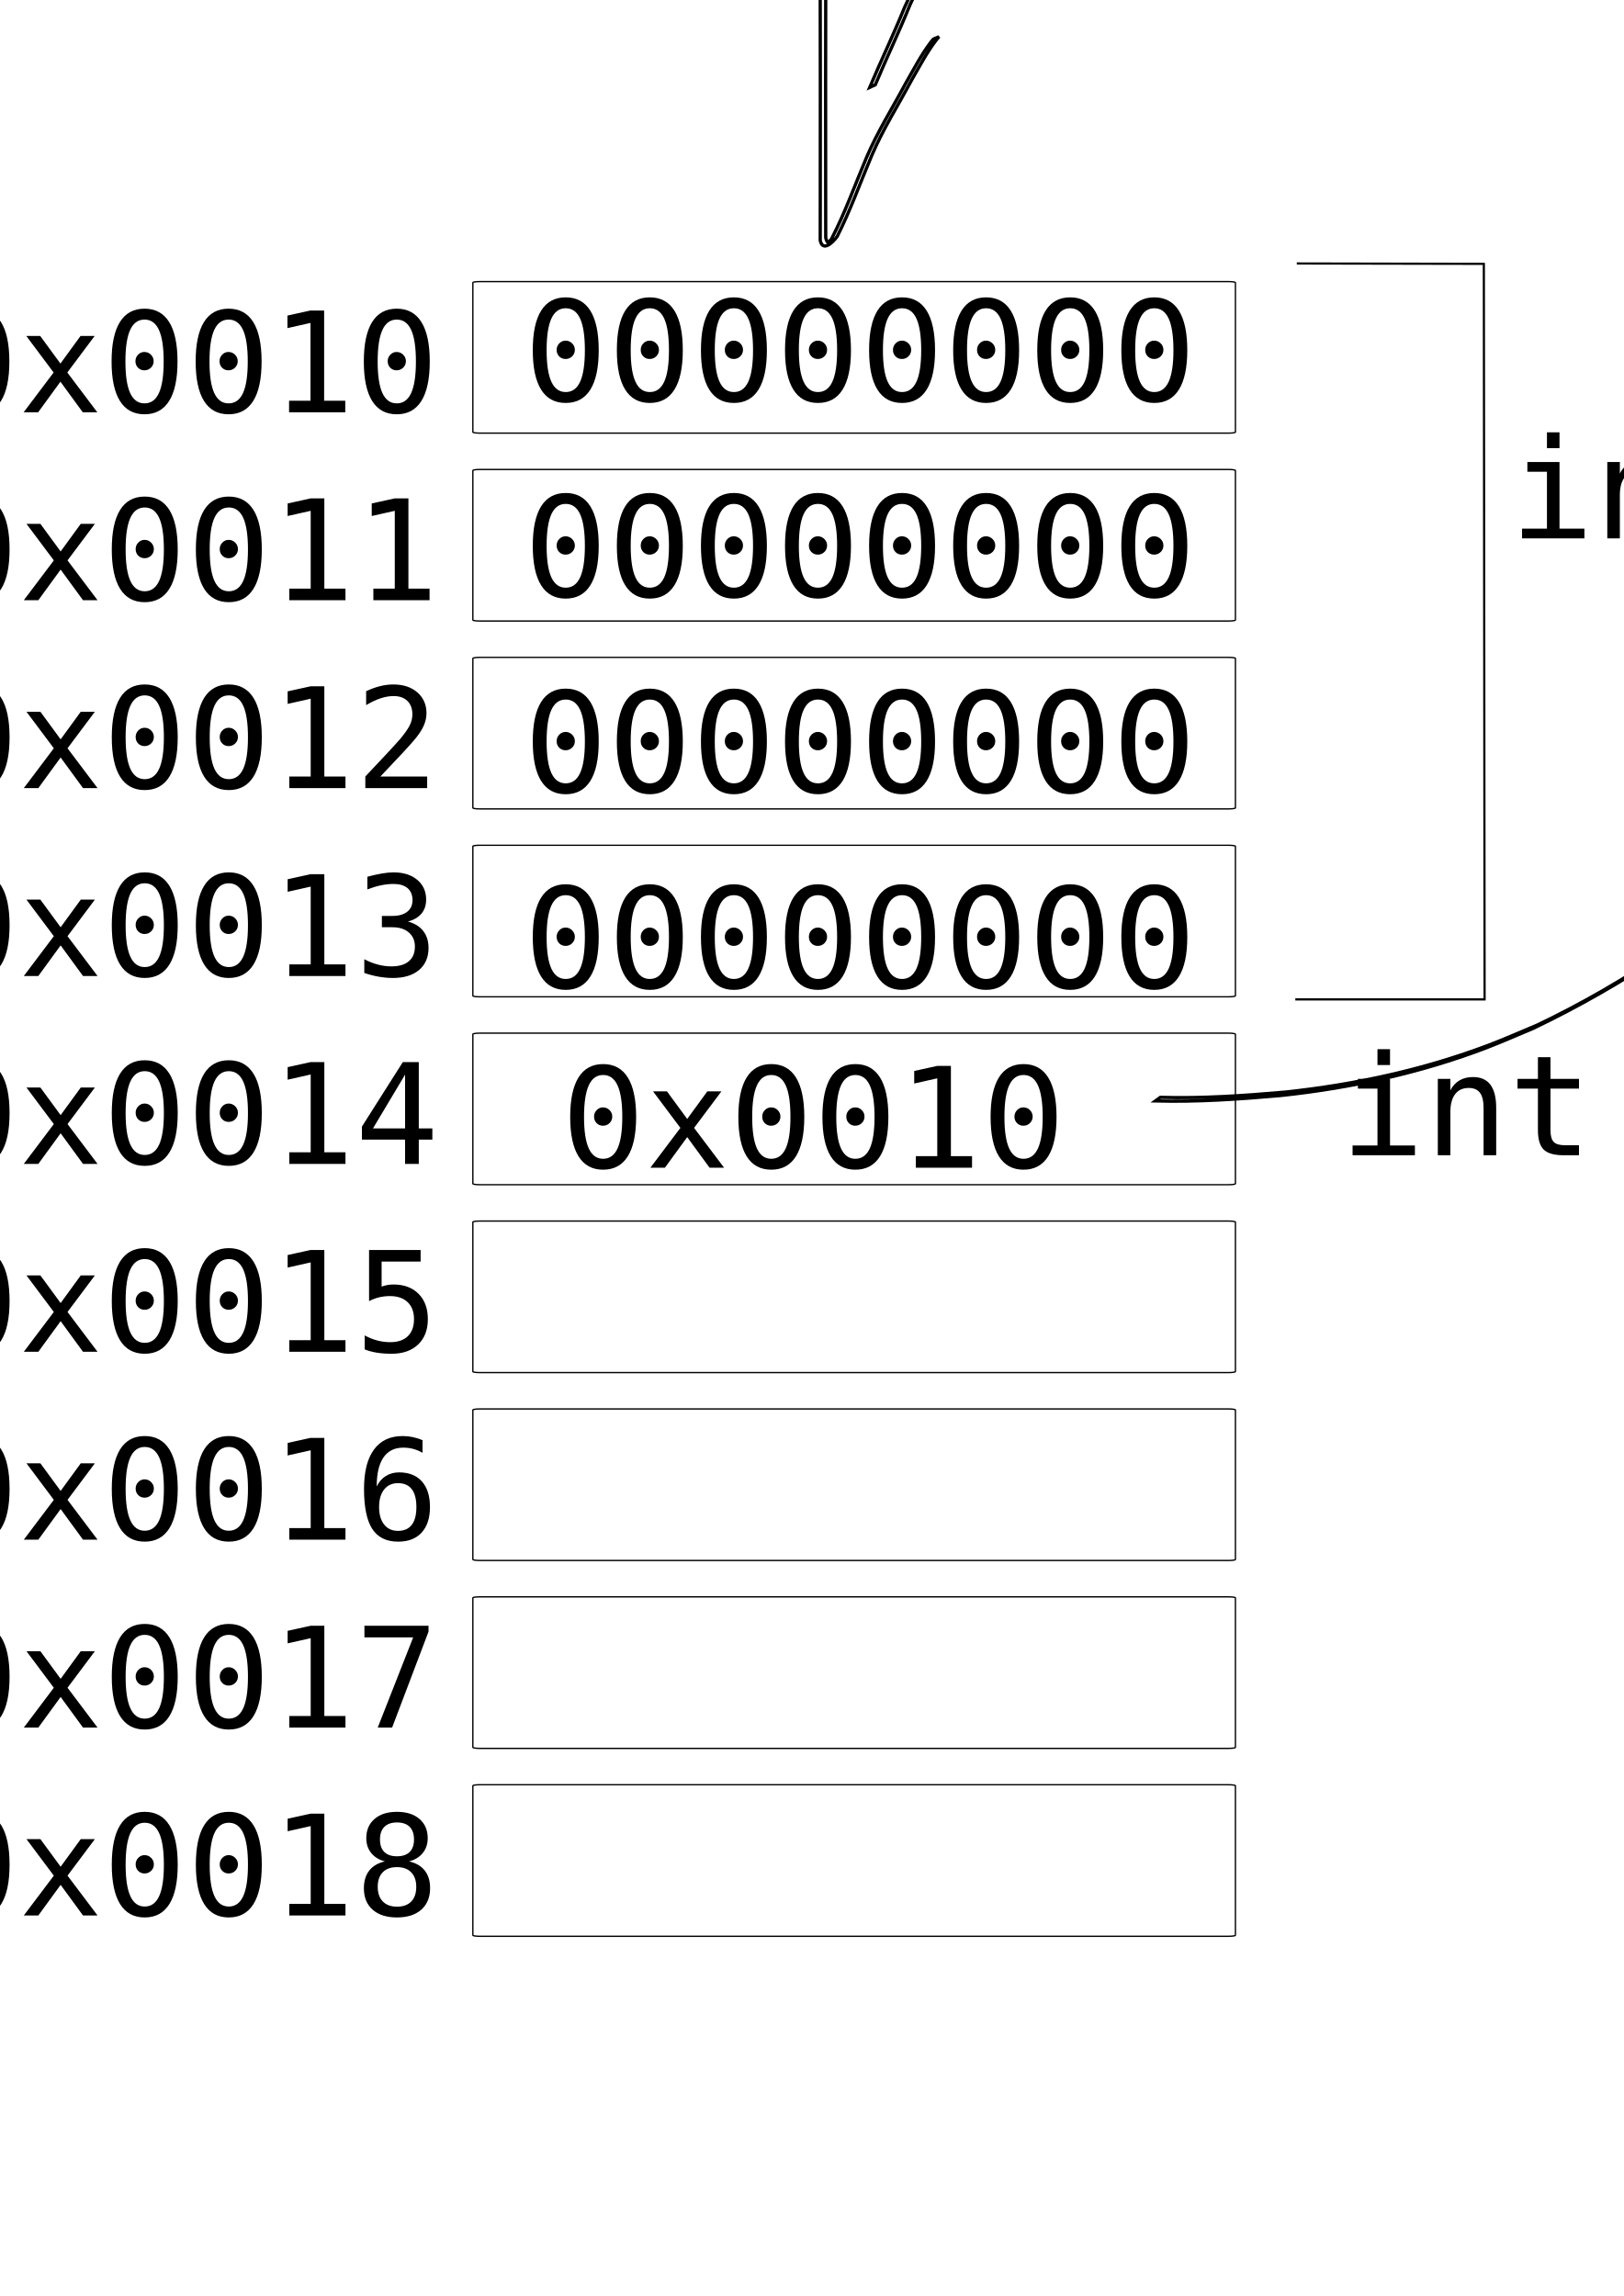
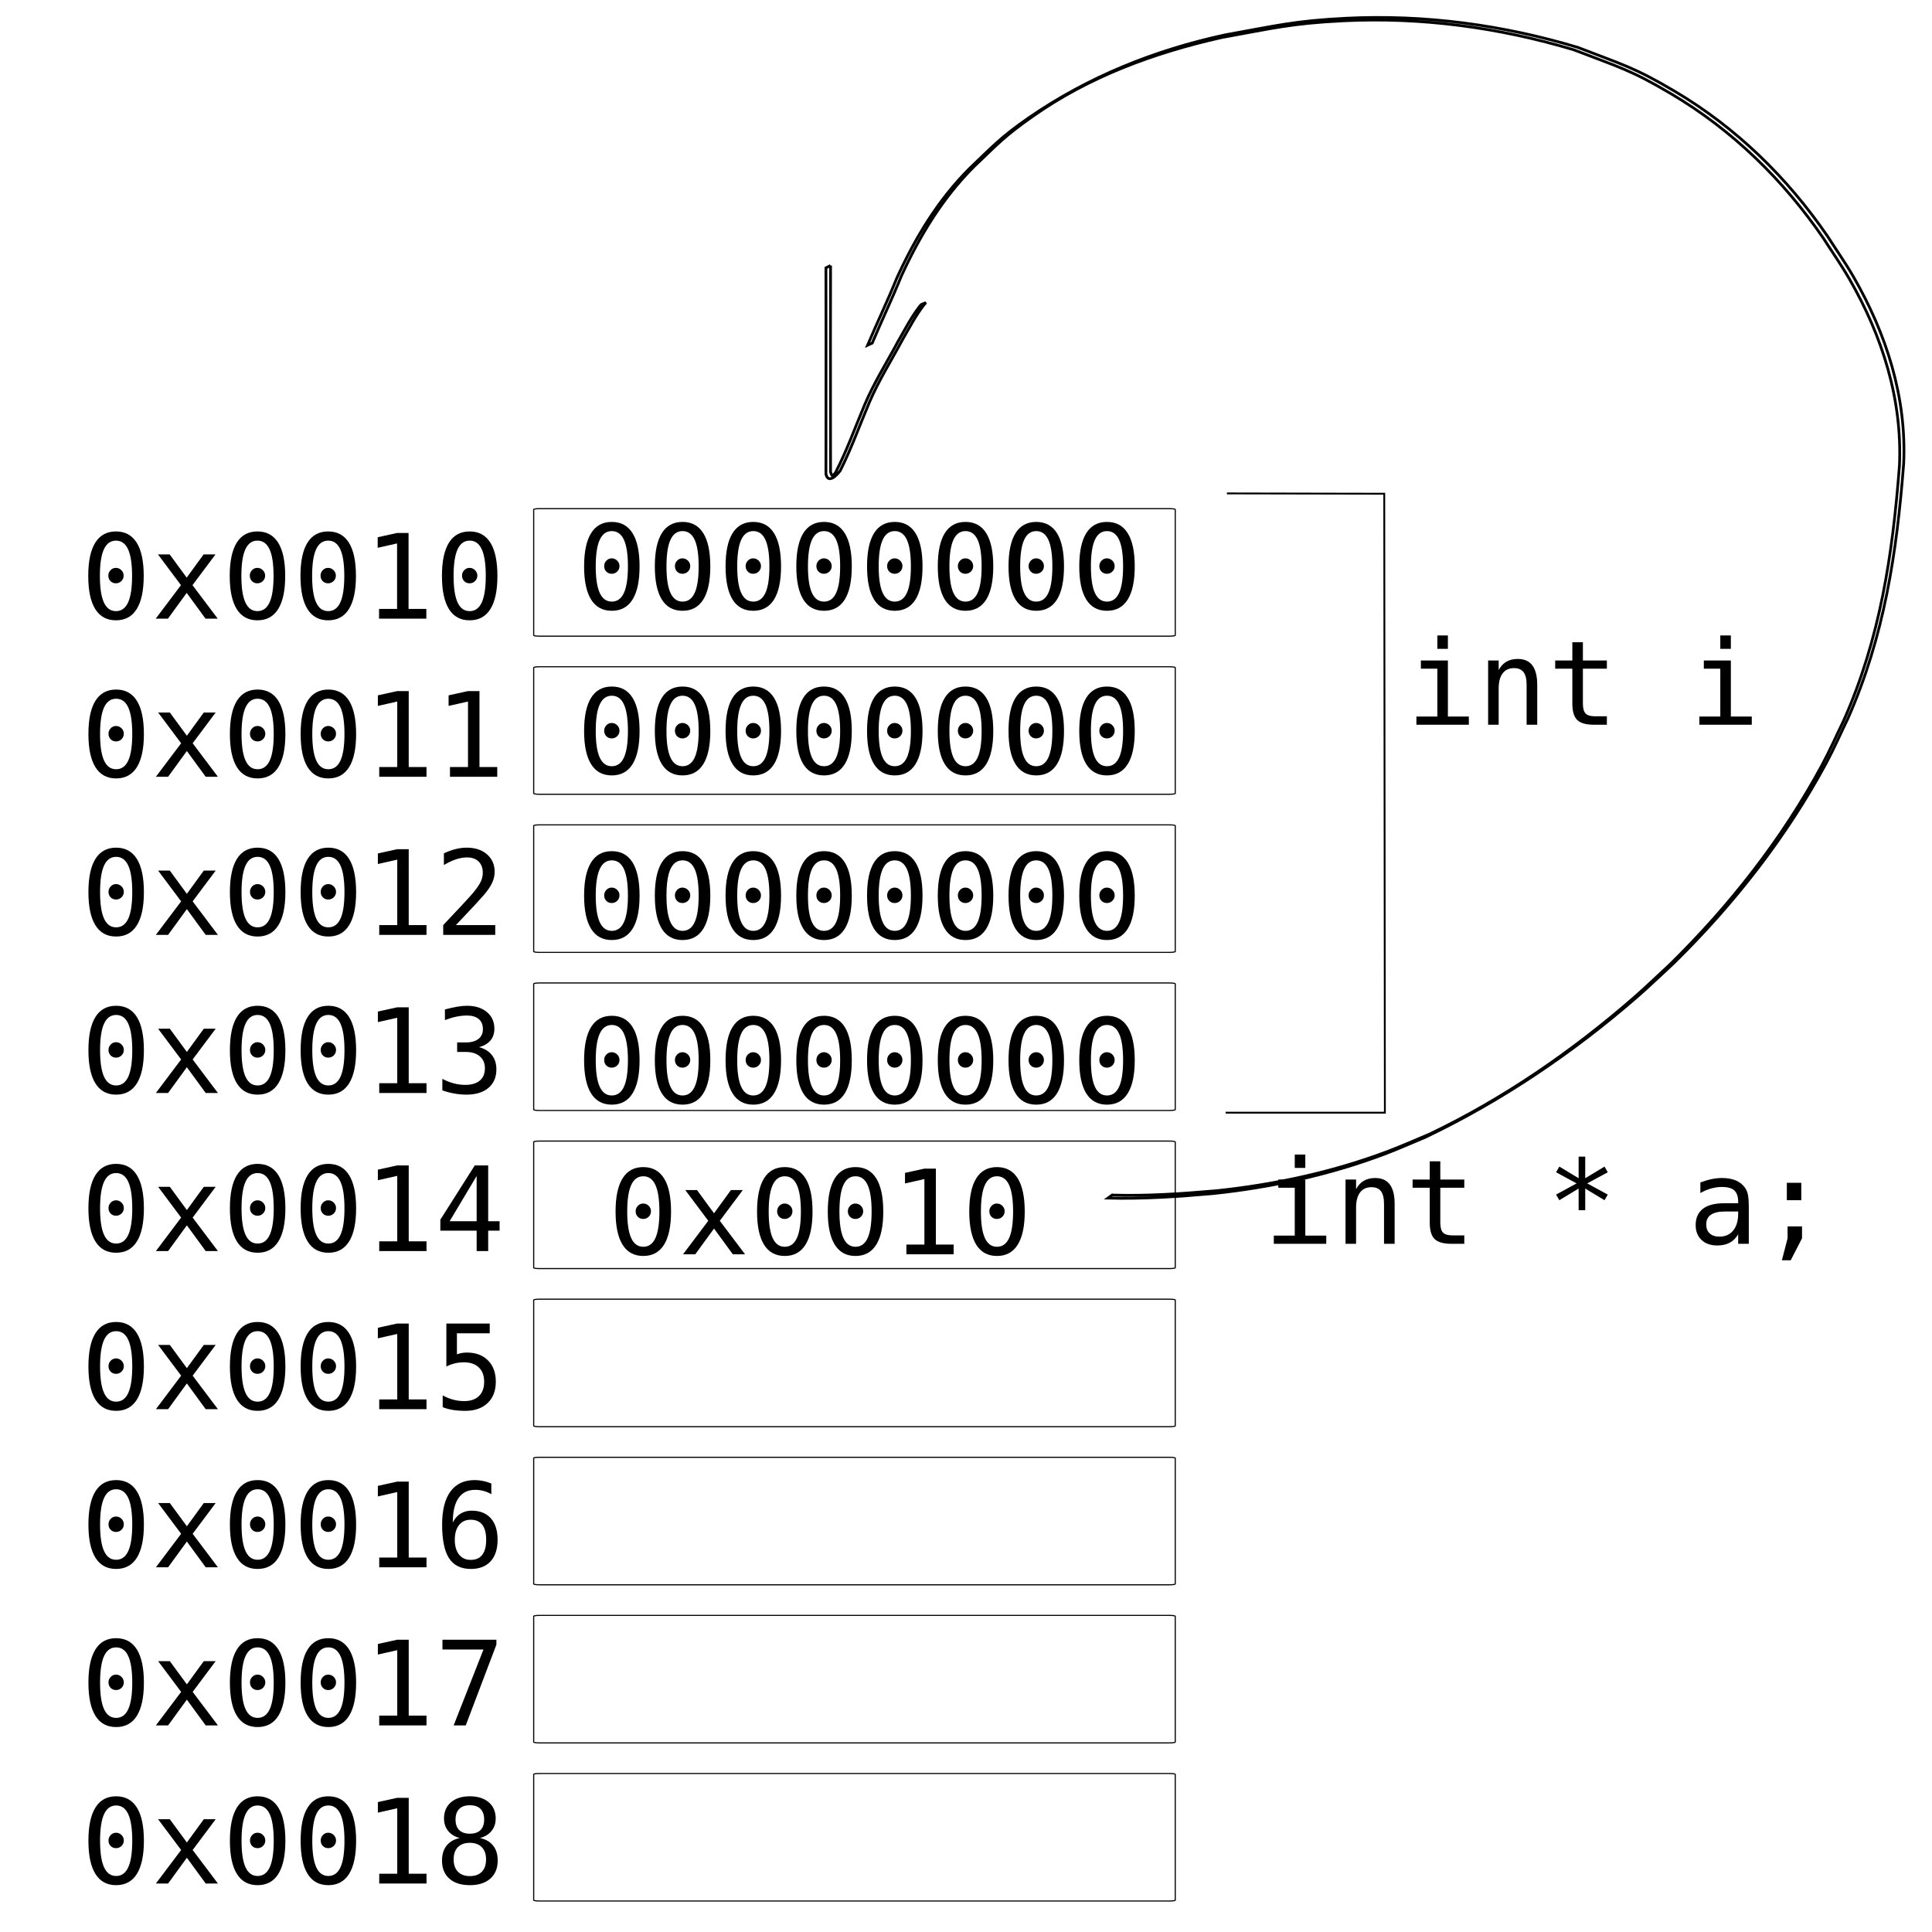
- <svg xmlns="http://www.w3.org/2000/svg" width="744.094" height="1052.362" id="svg2" version="1.1">
+ <svg xmlns="http://www.w3.org/2000/svg" width="1052.36" height="1052.36" id="svg2" version="1.1">
  <defs id="defs4" />
-   <g id="layer1">
-     <rect style="fill:none;stroke:#000000;stroke-width:0.609;stroke-miterlimit:4;stroke-opacity:1;stroke-dasharray:none" id="rect2985" width="349.462" height="69.462" x="216.698" y="129.06" rx="3.219" ry="0.462" />
-     <rect style="fill:none;stroke:#000000;stroke-width:0.609;stroke-miterlimit:4;stroke-opacity:1;stroke-dasharray:none" id="rect2985-4" width="349.462" height="69.462" x="216.698" y="215.18" rx="3.219" ry="0.462" />
-     <rect style="fill:none;stroke:#000000;stroke-width:0.609;stroke-miterlimit:4;stroke-opacity:1;stroke-dasharray:none" id="rect2985-3" width="349.462" height="69.462" x="216.698" y="301.301" rx="3.219" ry="0.462" />
-     <rect style="fill:none;stroke:#000000;stroke-width:0.609;stroke-miterlimit:4;stroke-opacity:1;stroke-dasharray:none" id="rect2985-8" width="349.462" height="69.462" x="216.698" y="387.421" rx="3.219" ry="0.462" />
-     <rect style="fill:none;stroke:#000000;stroke-width:0.609;stroke-miterlimit:4;stroke-opacity:1;stroke-dasharray:none" id="rect2985-5" width="349.462" height="69.462" x="216.698" y="473.542" rx="3.219" ry="0.462" />
-     <rect style="fill:none;stroke:#000000;stroke-width:0.609;stroke-miterlimit:4;stroke-opacity:1;stroke-dasharray:none" id="rect2985-1" width="349.462" height="69.462" x="216.698" y="559.662" rx="3.219" ry="0.462" />
-     <rect style="fill:none;stroke:#000000;stroke-width:0.609;stroke-miterlimit:4;stroke-opacity:1;stroke-dasharray:none" id="rect2985-11" width="349.462" height="69.462" x="216.698" y="645.783" rx="3.219" ry="0.462" />
-     <rect style="fill:none;stroke:#000000;stroke-width:0.609;stroke-miterlimit:4;stroke-opacity:1;stroke-dasharray:none" id="rect2985-2" width="349.462" height="69.462" x="216.698" y="731.904" rx="3.219" ry="0.462" />
-     <rect style="fill:none;stroke:#000000;stroke-width:0.609;stroke-miterlimit:4;stroke-opacity:1;stroke-dasharray:none" id="rect2985-84" width="349.462" height="69.462" x="216.698" y="818.024" rx="3.219" ry="0.462" />
-     <text xml:space="preserve" style="font-size:64px;font-style:normal;font-variant:normal;font-weight:normal;font-stretch:normal;text-align:start;line-height:125%;letter-spacing:0px;word-spacing:0px;writing-mode:lr-tb;text-anchor:start;fill:#000000;fill-opacity:1;stroke:none;font-family:Monospace;-inkscape-font-specification:Monospace" x="-30.087" y="188.98" id="text3824">
-       <tspan id="tspan3826" x="-30.087" y="188.98">0x0010</tspan>
+   <g id="layer1" transform="translate(0,-0.00216797)">
+     <rect style="fill:none;stroke:#000000;stroke-width:0.609;stroke-miterlimit:4;stroke-opacity:1;stroke-dasharray:none" id="rect2985" width="349.462" height="69.462" x="290.698" y="277.06" rx="3.219" ry="0.462" />
+     <rect style="fill:none;stroke:#000000;stroke-width:0.609;stroke-miterlimit:4;stroke-opacity:1;stroke-dasharray:none" id="rect2985-4" width="349.462" height="69.462" x="290.698" y="363.18" rx="3.219" ry="0.462" />
+     <rect style="fill:none;stroke:#000000;stroke-width:0.609;stroke-miterlimit:4;stroke-opacity:1;stroke-dasharray:none" id="rect2985-3" width="349.462" height="69.462" x="290.698" y="449.301" rx="3.219" ry="0.462" />
+     <rect style="fill:none;stroke:#000000;stroke-width:0.609;stroke-miterlimit:4;stroke-opacity:1;stroke-dasharray:none" id="rect2985-8" width="349.462" height="69.462" x="290.698" y="535.421" rx="3.219" ry="0.462" />
+     <rect style="fill:none;stroke:#000000;stroke-width:0.609;stroke-miterlimit:4;stroke-opacity:1;stroke-dasharray:none" id="rect2985-5" width="349.462" height="69.462" x="290.698" y="621.542" rx="3.219" ry="0.462" />
+     <rect style="fill:none;stroke:#000000;stroke-width:0.609;stroke-miterlimit:4;stroke-opacity:1;stroke-dasharray:none" id="rect2985-1" width="349.462" height="69.462" x="290.698" y="707.662" rx="3.219" ry="0.462" />
+     <rect style="fill:none;stroke:#000000;stroke-width:0.609;stroke-miterlimit:4;stroke-opacity:1;stroke-dasharray:none" id="rect2985-11" width="349.462" height="69.462" x="290.698" y="793.783" rx="3.219" ry="0.462" />
+     <rect style="fill:none;stroke:#000000;stroke-width:0.609;stroke-miterlimit:4;stroke-opacity:1;stroke-dasharray:none" id="rect2985-2" width="349.462" height="69.462" x="290.698" y="879.904" rx="3.219" ry="0.462" />
+     <rect style="fill:none;stroke:#000000;stroke-width:0.609;stroke-miterlimit:4;stroke-opacity:1;stroke-dasharray:none" id="rect2985-84" width="349.462" height="69.462" x="290.698" y="966.024" rx="3.219" ry="0.462" />
+     <text xml:space="preserve" style="font-size:64px;font-style:normal;font-variant:normal;font-weight:normal;font-stretch:normal;text-align:start;line-height:125%;letter-spacing:0px;word-spacing:0px;writing-mode:lr-tb;text-anchor:start;fill:#000000;fill-opacity:1;stroke:none;font-family:Monospace;-inkscape-font-specification:Monospace" x="43.913" y="336.98" id="text3824">
+       <tspan id="tspan3826" x="43.913" y="336.98">0x0010</tspan>
    </text>
-     <text xml:space="preserve" style="font-size:64px;font-style:normal;font-variant:normal;font-weight:normal;font-stretch:normal;text-align:start;line-height:125%;letter-spacing:0px;word-spacing:0px;writing-mode:lr-tb;text-anchor:start;fill:#000000;fill-opacity:1;stroke:none;font-family:Monospace;-inkscape-font-specification:Monospace" x="-29.993" y="275.101" id="text3828">
-       <tspan id="tspan3830" x="-29.993" y="275.101">0x0011</tspan>
+     <text xml:space="preserve" style="font-size:64px;font-style:normal;font-variant:normal;font-weight:normal;font-stretch:normal;text-align:start;line-height:125%;letter-spacing:0px;word-spacing:0px;writing-mode:lr-tb;text-anchor:start;fill:#000000;fill-opacity:1;stroke:none;font-family:Monospace;-inkscape-font-specification:Monospace" x="44.007" y="423.101" id="text3828">
+       <tspan id="tspan3830" x="44.007" y="423.101">0x0011</tspan>
    </text>
-     <text xml:space="preserve" style="font-size:64px;font-style:normal;font-variant:normal;font-weight:normal;font-stretch:normal;text-align:start;line-height:125%;letter-spacing:0px;word-spacing:0px;writing-mode:lr-tb;text-anchor:start;fill:#000000;fill-opacity:1;stroke:none;font-family:Monospace;-inkscape-font-specification:Monospace" x="-29.993" y="361.222" id="text3828-6">
-       <tspan id="tspan3830-6" x="-29.993" y="361.222">0x0012</tspan>
+     <text xml:space="preserve" style="font-size:64px;font-style:normal;font-variant:normal;font-weight:normal;font-stretch:normal;text-align:start;line-height:125%;letter-spacing:0px;word-spacing:0px;writing-mode:lr-tb;text-anchor:start;fill:#000000;fill-opacity:1;stroke:none;font-family:Monospace;-inkscape-font-specification:Monospace" x="44.007" y="509.222" id="text3828-6">
+       <tspan id="tspan3830-6" x="44.007" y="509.222">0x0012</tspan>
    </text>
-     <text xml:space="preserve" style="font-size:64px;font-style:normal;font-variant:normal;font-weight:normal;font-stretch:normal;text-align:start;line-height:125%;letter-spacing:0px;word-spacing:0px;writing-mode:lr-tb;text-anchor:start;fill:#000000;fill-opacity:1;stroke:none;font-family:Monospace;-inkscape-font-specification:Monospace" x="-29.993" y="447.342" id="text3828-4">
-       <tspan id="tspan3830-1" x="-29.993" y="447.342">0x0013</tspan>
+     <text xml:space="preserve" style="font-size:64px;font-style:normal;font-variant:normal;font-weight:normal;font-stretch:normal;text-align:start;line-height:125%;letter-spacing:0px;word-spacing:0px;writing-mode:lr-tb;text-anchor:start;fill:#000000;fill-opacity:1;stroke:none;font-family:Monospace;-inkscape-font-specification:Monospace" x="44.007" y="595.342" id="text3828-4">
+       <tspan id="tspan3830-1" x="44.007" y="595.342">0x0013</tspan>
    </text>
-     <text xml:space="preserve" style="font-size:64px;font-style:normal;font-variant:normal;font-weight:normal;font-stretch:normal;text-align:start;line-height:125%;letter-spacing:0px;word-spacing:0px;writing-mode:lr-tb;text-anchor:start;fill:#000000;fill-opacity:1;stroke:none;font-family:Monospace;-inkscape-font-specification:Monospace" x="-29.993" y="533.463" id="text3828-2">
-       <tspan id="tspan3830-8" x="-29.993" y="533.463">0x0014</tspan>
+     <text xml:space="preserve" style="font-size:64px;font-style:normal;font-variant:normal;font-weight:normal;font-stretch:normal;text-align:start;line-height:125%;letter-spacing:0px;word-spacing:0px;writing-mode:lr-tb;text-anchor:start;fill:#000000;fill-opacity:1;stroke:none;font-family:Monospace;-inkscape-font-specification:Monospace" x="44.007" y="681.463" id="text3828-2">
+       <tspan id="tspan3830-8" x="44.007" y="681.463">0x0014</tspan>
    </text>
-     <text xml:space="preserve" style="font-size:64px;font-style:normal;font-variant:normal;font-weight:normal;font-stretch:normal;text-align:start;line-height:125%;letter-spacing:0px;word-spacing:0px;writing-mode:lr-tb;text-anchor:start;fill:#000000;fill-opacity:1;stroke:none;font-family:Monospace;-inkscape-font-specification:Monospace" x="-29.993" y="619.583" id="text3828-60">
-       <tspan id="tspan3830-4" x="-29.993" y="619.583">0x0015</tspan>
+     <text xml:space="preserve" style="font-size:64px;font-style:normal;font-variant:normal;font-weight:normal;font-stretch:normal;text-align:start;line-height:125%;letter-spacing:0px;word-spacing:0px;writing-mode:lr-tb;text-anchor:start;fill:#000000;fill-opacity:1;stroke:none;font-family:Monospace;-inkscape-font-specification:Monospace" x="44.007" y="767.583" id="text3828-60">
+       <tspan id="tspan3830-4" x="44.007" y="767.583">0x0015</tspan>
    </text>
-     <text xml:space="preserve" style="font-size:64px;font-style:normal;font-variant:normal;font-weight:normal;font-stretch:normal;text-align:start;line-height:125%;letter-spacing:0px;word-spacing:0px;writing-mode:lr-tb;text-anchor:start;fill:#000000;fill-opacity:1;stroke:none;font-family:Monospace;-inkscape-font-specification:Monospace" x="-29.993" y="705.704" id="text3828-29">
-       <tspan id="tspan3830-83" x="-29.993" y="705.704">0x0016</tspan>
+     <text xml:space="preserve" style="font-size:64px;font-style:normal;font-variant:normal;font-weight:normal;font-stretch:normal;text-align:start;line-height:125%;letter-spacing:0px;word-spacing:0px;writing-mode:lr-tb;text-anchor:start;fill:#000000;fill-opacity:1;stroke:none;font-family:Monospace;-inkscape-font-specification:Monospace" x="44.007" y="853.704" id="text3828-29">
+       <tspan id="tspan3830-83" x="44.007" y="853.704">0x0016</tspan>
    </text>
-     <text xml:space="preserve" style="font-size:64px;font-style:normal;font-variant:normal;font-weight:normal;font-stretch:normal;text-align:start;line-height:125%;letter-spacing:0px;word-spacing:0px;writing-mode:lr-tb;text-anchor:start;fill:#000000;fill-opacity:1;stroke:none;font-family:Monospace;-inkscape-font-specification:Monospace" x="-29.993" y="791.824" id="text3828-1">
-       <tspan id="tspan3830-5" x="-29.993" y="791.824">0x0017</tspan>
+     <text xml:space="preserve" style="font-size:64px;font-style:normal;font-variant:normal;font-weight:normal;font-stretch:normal;text-align:start;line-height:125%;letter-spacing:0px;word-spacing:0px;writing-mode:lr-tb;text-anchor:start;fill:#000000;fill-opacity:1;stroke:none;font-family:Monospace;-inkscape-font-specification:Monospace" x="44.007" y="939.824" id="text3828-1">
+       <tspan id="tspan3830-5" x="44.007" y="939.824">0x0017</tspan>
    </text>
-     <text xml:space="preserve" style="font-size:64px;font-style:normal;font-variant:normal;font-weight:normal;font-stretch:normal;text-align:start;line-height:125%;letter-spacing:0px;word-spacing:0px;writing-mode:lr-tb;text-anchor:start;fill:#000000;fill-opacity:1;stroke:none;font-family:Monospace;-inkscape-font-specification:Monospace" x="-29.993" y="877.945" id="text3828-0">
-       <tspan id="tspan3830-80" x="-29.993" y="877.945">0x0018</tspan>
+     <text xml:space="preserve" style="font-size:64px;font-style:normal;font-variant:normal;font-weight:normal;font-stretch:normal;text-align:start;line-height:125%;letter-spacing:0px;word-spacing:0px;writing-mode:lr-tb;text-anchor:start;fill:#000000;fill-opacity:1;stroke:none;font-family:Monospace;-inkscape-font-specification:Monospace" x="44.007" y="1025.945" id="text3828-0">
+       <tspan id="tspan3830-80" x="44.007" y="1025.945">0x0018</tspan>
    </text>
-     <path style="fill:none;stroke:#000000;stroke-width:1px;stroke-linecap:butt;stroke-linejoin:miter;stroke-opacity:1" d="M 594.286,120.76 680,120.934 l 0.347,337.143 -86.739,0" id="path3916" />
-     <text xml:space="preserve" style="font-size:64px;font-style:normal;font-variant:normal;font-weight:normal;font-stretch:normal;text-align:start;line-height:125%;letter-spacing:0px;word-spacing:0px;writing-mode:lr-tb;text-anchor:start;fill:#000000;fill-opacity:1;stroke:none;font-family:Monospace;-inkscape-font-specification:Monospace" x="691.954" y="246.766" id="text3918">
-       <tspan id="tspan3920" x="691.954" y="246.766">int i</tspan>
+     <path style="fill:none;stroke:#000000;stroke-width:1px;stroke-linecap:butt;stroke-linejoin:miter;stroke-opacity:1" d="M 668.286,268.76 754,268.934 l 0.347,337.143 -86.739,0" id="path3916" />
+     <text xml:space="preserve" style="font-size:64px;font-style:normal;font-variant:normal;font-weight:normal;font-stretch:normal;text-align:start;line-height:125%;letter-spacing:0px;word-spacing:0px;writing-mode:lr-tb;text-anchor:start;fill:#000000;fill-opacity:1;stroke:none;font-family:Monospace;-inkscape-font-specification:Monospace" x="765.954" y="394.766" id="text3918">
+       <tspan id="tspan3920" x="765.954" y="394.766">int i</tspan>
    </text>
-     <text xml:space="preserve" style="font-size:64px;font-style:normal;font-variant:normal;font-weight:normal;font-stretch:normal;text-align:start;line-height:125%;letter-spacing:0px;word-spacing:0px;writing-mode:lr-tb;text-anchor:start;fill:#000000;fill-opacity:1;stroke:none;font-family:Monospace;-inkscape-font-specification:Monospace" x="240" y="183.791" id="text4038">
-       <tspan id="tspan4040" x="240" y="183.791">00000000</tspan>
+     <text xml:space="preserve" style="font-size:64px;font-style:normal;font-variant:normal;font-weight:normal;font-stretch:normal;text-align:start;line-height:125%;letter-spacing:0px;word-spacing:0px;writing-mode:lr-tb;text-anchor:start;fill:#000000;fill-opacity:1;stroke:none;font-family:Monospace;-inkscape-font-specification:Monospace" x="314" y="331.791" id="text4038">
+       <tspan id="tspan4040" x="314" y="331.791">00000000</tspan>
    </text>
-     <text xml:space="preserve" style="font-size:64px;font-style:normal;font-variant:normal;font-weight:normal;font-stretch:normal;text-align:start;line-height:125%;letter-spacing:0px;word-spacing:0px;writing-mode:lr-tb;text-anchor:start;fill:#000000;fill-opacity:1;stroke:none;font-family:Monospace;-inkscape-font-specification:Monospace" x="240" y="273.461" id="text4038-6">
-       <tspan id="tspan4040-6" x="240" y="273.461">00000000</tspan>
+     <text xml:space="preserve" style="font-size:64px;font-style:normal;font-variant:normal;font-weight:normal;font-stretch:normal;text-align:start;line-height:125%;letter-spacing:0px;word-spacing:0px;writing-mode:lr-tb;text-anchor:start;fill:#000000;fill-opacity:1;stroke:none;font-family:Monospace;-inkscape-font-specification:Monospace" x="314" y="421.461" id="text4038-6">
+       <tspan id="tspan4040-6" x="314" y="421.461">00000000</tspan>
    </text>
-     <text xml:space="preserve" style="font-size:64px;font-style:normal;font-variant:normal;font-weight:normal;font-stretch:normal;text-align:start;line-height:125%;letter-spacing:0px;word-spacing:0px;writing-mode:lr-tb;text-anchor:start;fill:#000000;fill-opacity:1;stroke:none;font-family:Monospace;-inkscape-font-specification:Monospace" x="240" y="363.132" id="text4038-0">
-       <tspan id="tspan4040-7" x="240" y="363.132">00000000</tspan>
+     <text xml:space="preserve" style="font-size:64px;font-style:normal;font-variant:normal;font-weight:normal;font-stretch:normal;text-align:start;line-height:125%;letter-spacing:0px;word-spacing:0px;writing-mode:lr-tb;text-anchor:start;fill:#000000;fill-opacity:1;stroke:none;font-family:Monospace;-inkscape-font-specification:Monospace" x="314" y="511.132" id="text4038-0">
+       <tspan id="tspan4040-7" x="314" y="511.132">00000000</tspan>
    </text>
-     <text xml:space="preserve" style="font-size:64px;font-style:normal;font-variant:normal;font-weight:normal;font-stretch:normal;text-align:start;line-height:125%;letter-spacing:0px;word-spacing:0px;writing-mode:lr-tb;text-anchor:start;fill:#000000;fill-opacity:1;stroke:none;font-family:Monospace;-inkscape-font-specification:Monospace" x="240" y="452.802" id="text4038-9">
-       <tspan id="tspan4040-1" x="240" y="452.802">00000000</tspan>
+     <text xml:space="preserve" style="font-size:64px;font-style:normal;font-variant:normal;font-weight:normal;font-stretch:normal;text-align:start;line-height:125%;letter-spacing:0px;word-spacing:0px;writing-mode:lr-tb;text-anchor:start;fill:#000000;fill-opacity:1;stroke:none;font-family:Monospace;-inkscape-font-specification:Monospace" x="314" y="600.802" id="text4038-9">
+       <tspan id="tspan4040-1" x="314" y="600.802">00000000</tspan>
    </text>
-     <text xml:space="preserve" style="font-size:64px;font-style:normal;font-variant:normal;font-weight:normal;font-stretch:normal;text-align:start;line-height:125%;letter-spacing:0px;word-spacing:0px;writing-mode:lr-tb;text-anchor:start;fill:#000000;fill-opacity:1;stroke:none;font-family:Monospace;-inkscape-font-specification:Monospace" x="257.143" y="535.219" id="text4162">
-       <tspan id="tspan4164" x="257.143" y="535.219">0x0010</tspan>
+     <text xml:space="preserve" style="font-size:64px;font-style:normal;font-variant:normal;font-weight:normal;font-stretch:normal;text-align:start;line-height:125%;letter-spacing:0px;word-spacing:0px;writing-mode:lr-tb;text-anchor:start;fill:#000000;fill-opacity:1;stroke:none;font-family:Monospace;-inkscape-font-specification:Monospace" x="331.143" y="683.219" id="text4162">
+       <tspan id="tspan4164" x="331.143" y="683.219">0x0010</tspan>
    </text>
-     <text xml:space="preserve" style="font-size:64px;font-style:normal;font-variant:normal;font-weight:normal;font-stretch:normal;text-align:start;line-height:125%;letter-spacing:0px;word-spacing:0px;writing-mode:lr-tb;text-anchor:start;fill:#000000;fill-opacity:1;stroke:none;font-family:Monospace;-inkscape-font-specification:Monospace" x="614.286" y="529.505" id="text4166">
-       <tspan id="tspan4168" x="614.286" y="529.505">int * a;</tspan>
+     <text xml:space="preserve" style="font-size:64px;font-style:normal;font-variant:normal;font-weight:normal;font-stretch:normal;text-align:start;line-height:125%;letter-spacing:0px;word-spacing:0px;writing-mode:lr-tb;text-anchor:start;fill:#000000;fill-opacity:1;stroke:none;font-family:Monospace;-inkscape-font-specification:Monospace" x="688.286" y="677.505" id="text4166">
+       <tspan id="tspan4168" x="688.286" y="677.505">int * a;</tspan>
    </text>
-     <path style="fill:none;stroke:#000000;stroke-width:1.5;stroke-miterlimit:4;stroke-opacity:1;stroke-dasharray:none;marker-start:none" id="path4178" d="m 531.766,502.959 c 19.139,0.577 38.2,-0.738 57.252,-2.407 31.816,-3.388 63.279,-10.186 93.247,-21.519 7.552,-2.856 14.919,-6.181 22.378,-9.271 40.205,-19.211 77.4,-44.816 111.002,-74.036 6.831,-5.94 13.323,-12.257 19.985,-18.386 32.555,-31.973 61.177,-68.45 82.869,-108.708 4.246,-7.88 7.833,-16.097 11.749,-24.145 19.89,-44.743 26.654,-90.401 30.372,-138.68 1.678,-36.181 -9.33,-70.671 -27.252,-101.833 -4.369,-7.597 -9.432,-14.773 -14.148,-22.16 -21.884,-31.876 -49.481,-58.888 -82.821,-78.637 -22.466,-13.308 -28.884,-14.651 -53.047,-24.005 -40.741,-12.226 -83.337,-17.947 -125.882,-15.825 -28.344,1.414 -38.271,4.103 -65.977,9.086 -36.612,8.217 -72.235,21.257 -103.065,43.018 -15.762,11.126 -18.343,14.432 -31.772,27.175 -17.257,17.181 -29.673,37.85 -39.729,59.82 -4.955,12.28 -10.699,24.219 -15.819,36.426 0,0 -2.547,1.172 -2.547,1.172 l 0,0 c 5.151,-12.217 10.928,-24.163 15.885,-36.466 10.068,-22.029 22.514,-42.745 39.813,-59.967 12.696,-12.058 16.916,-16.924 31.827,-27.252 32.39,-22.435 68.884,-37.092 107.328,-45.377 27.708,-4.963 37.65,-7.647 65.997,-9.048 42.58,-2.106 85.211,3.619 125.983,15.864 24.19,9.383 30.578,10.72 53.069,24.055 33.362,19.781 60.989,46.81 82.913,78.701 4.727,7.39 9.799,14.57 14.18,22.169 17.977,31.182 29.057,65.696 27.368,101.93 -3.752,48.31 -10.529,94.021 -30.41,138.803 -3.915,8.055 -7.499,16.279 -11.745,24.165 -21.681,40.275 -50.297,76.778 -82.84,108.775 -6.662,6.134 -13.156,12.456 -19.987,18.402 -34.851,30.33 -73.599,56.578 -115.284,76.526 -7.47,3.091 -14.846,6.417 -22.409,9.274 -30.01,11.338 -61.513,18.134 -93.368,21.532 -19.103,1.685 -38.214,2.994 -57.406,2.491 0,0 2.289,-1.663 2.289,-1.663 z" />
-     <path style="fill:none;stroke:#000000;stroke-width:1.5;stroke-miterlimit:4;stroke-opacity:1;stroke-dasharray:none" id="path5172" d="m 378.403,-3.372 c -0.032,13.743 -0.042,27.487 -0.047,41.23 -0.004,16.641 0.005,33.282 0.022,49.924 0.008,7.045 0.011,14.091 0.027,21.136 0.231,0.886 0.436,2.171 1.567,2.379 0.282,0.052 1.103,-0.266 0.85,-0.131 -2.759,1.466 -0.309,-0.934 0.241,-1.662 6.234,-12.007 10.75,-24.848 16.03,-37.298 4.989,-11.768 11.834,-22.576 17.842,-33.817 3.712,-6.451 7.153,-13.158 11.659,-19.105 0.374,-0.449 0.748,-0.898 1.122,-1.348 0,0 2.608,-1.107 2.608,-1.107 l 0,0 c -0.378,0.446 -0.757,0.892 -1.135,1.338 -4.554,5.915 -7.989,12.636 -11.717,19.081 -6.005,11.248 -12.871,22.048 -17.885,33.81 -5.291,12.444 -9.816,25.264 -15.934,37.327 -1.975,2.753 -6.615,7.228 -7.773,1.819 0.016,-7.054 0.018,-14.109 0.027,-21.163 0.017,-16.649 0.026,-33.297 0.022,-49.946 -0.006,-13.727 -0.015,-27.455 -0.047,-41.182 0,0 2.521,-1.284 2.521,-1.284 z" />
+     <path style="fill:none;stroke:#000000;stroke-width:1.5;stroke-miterlimit:4;stroke-opacity:1;stroke-dasharray:none;marker-start:none" id="path4178" d="m 605.766,650.959 c 19.139,0.577 38.2,-0.738 57.252,-2.407 31.816,-3.388 63.279,-10.186 93.247,-21.519 7.552,-2.856 14.919,-6.181 22.378,-9.271 40.205,-19.211 77.4,-44.816 111.002,-74.036 6.831,-5.94 13.323,-12.257 19.985,-18.386 32.555,-31.973 61.177,-68.45 82.869,-108.708 4.246,-7.88 7.833,-16.097 11.749,-24.145 19.89,-44.743 26.654,-90.401 30.372,-138.68 1.678,-36.181 -9.331,-70.671 -27.252,-101.833 -4.369,-7.597 -9.432,-14.773 -14.148,-22.16 C 971.337,97.938 943.74,70.927 910.4,51.177 887.934,37.869 881.516,36.526 857.352,27.172 816.611,14.946 774.016,9.225 731.47,11.347 c -28.344,1.414 -38.271,4.103 -65.977,9.086 -36.612,8.217 -72.235,21.257 -103.065,43.018 -15.762,11.126 -18.343,14.432 -31.772,27.175 -17.257,17.181 -29.673,37.85 -39.729,59.82 -4.955,12.28 -10.699,24.219 -15.819,36.426 0,0 -2.547,1.172 -2.547,1.172 l 0,0 c 5.151,-12.217 10.928,-24.163 15.885,-36.466 10.068,-22.029 22.514,-42.745 39.813,-59.967 12.696,-12.058 16.916,-16.924 31.827,-27.252 32.39,-22.435 68.884,-37.092 107.328,-45.377 27.708,-4.963 37.65,-7.647 65.997,-9.048 42.58,-2.106 85.211,3.619 125.983,15.864 24.19,9.383 30.578,10.72 53.069,24.055 33.362,19.781 60.989,46.81 82.913,78.701 4.727,7.39 9.799,14.569 14.18,22.169 17.977,31.182 29.057,65.696 27.368,101.93 -3.752,48.31 -10.53,94.021 -30.41,138.803 -3.915,8.055 -7.499,16.279 -11.745,24.165 -21.681,40.275 -50.297,76.778 -82.84,108.775 -6.662,6.134 -13.156,12.456 -19.987,18.402 -34.851,30.33 -73.599,56.578 -115.284,76.526 -7.47,3.091 -14.846,6.417 -22.409,9.274 -30.01,11.338 -61.513,18.134 -93.368,21.532 -19.103,1.685 -38.214,2.994 -57.406,2.491 0,0 2.289,-1.663 2.289,-1.663 z" />
+     <path style="fill:none;stroke:#000000;stroke-width:1.5;stroke-miterlimit:4;stroke-opacity:1;stroke-dasharray:none" id="path5172" d="m 452.403,144.628 c -0.032,13.743 -0.042,27.487 -0.047,41.23 -0.004,16.641 0.005,33.282 0.022,49.924 0.008,7.045 0.011,14.091 0.027,21.136 0.231,0.886 0.436,2.171 1.567,2.379 0.282,0.052 1.103,-0.266 0.85,-0.131 -2.759,1.466 -0.309,-0.934 0.241,-1.662 6.234,-12.007 10.75,-24.848 16.03,-37.298 4.989,-11.768 11.834,-22.576 17.842,-33.817 3.712,-6.451 7.153,-13.158 11.659,-19.105 0.374,-0.449 0.748,-0.898 1.122,-1.348 0,0 2.608,-1.107 2.608,-1.107 l 0,0 c -0.378,0.446 -0.757,0.892 -1.135,1.339 -4.554,5.915 -7.989,12.636 -11.717,19.081 -6.005,11.248 -12.871,22.048 -17.885,33.81 -5.291,12.444 -9.816,25.264 -15.934,37.327 -1.975,2.753 -6.615,7.228 -7.773,1.819 0.016,-7.054 0.018,-14.109 0.027,-21.163 0.017,-16.649 0.026,-33.297 0.022,-49.946 -0.006,-13.727 -0.015,-27.455 -0.047,-41.182 0,0 2.521,-1.284 2.521,-1.284 z" />
  </g>
</svg>
